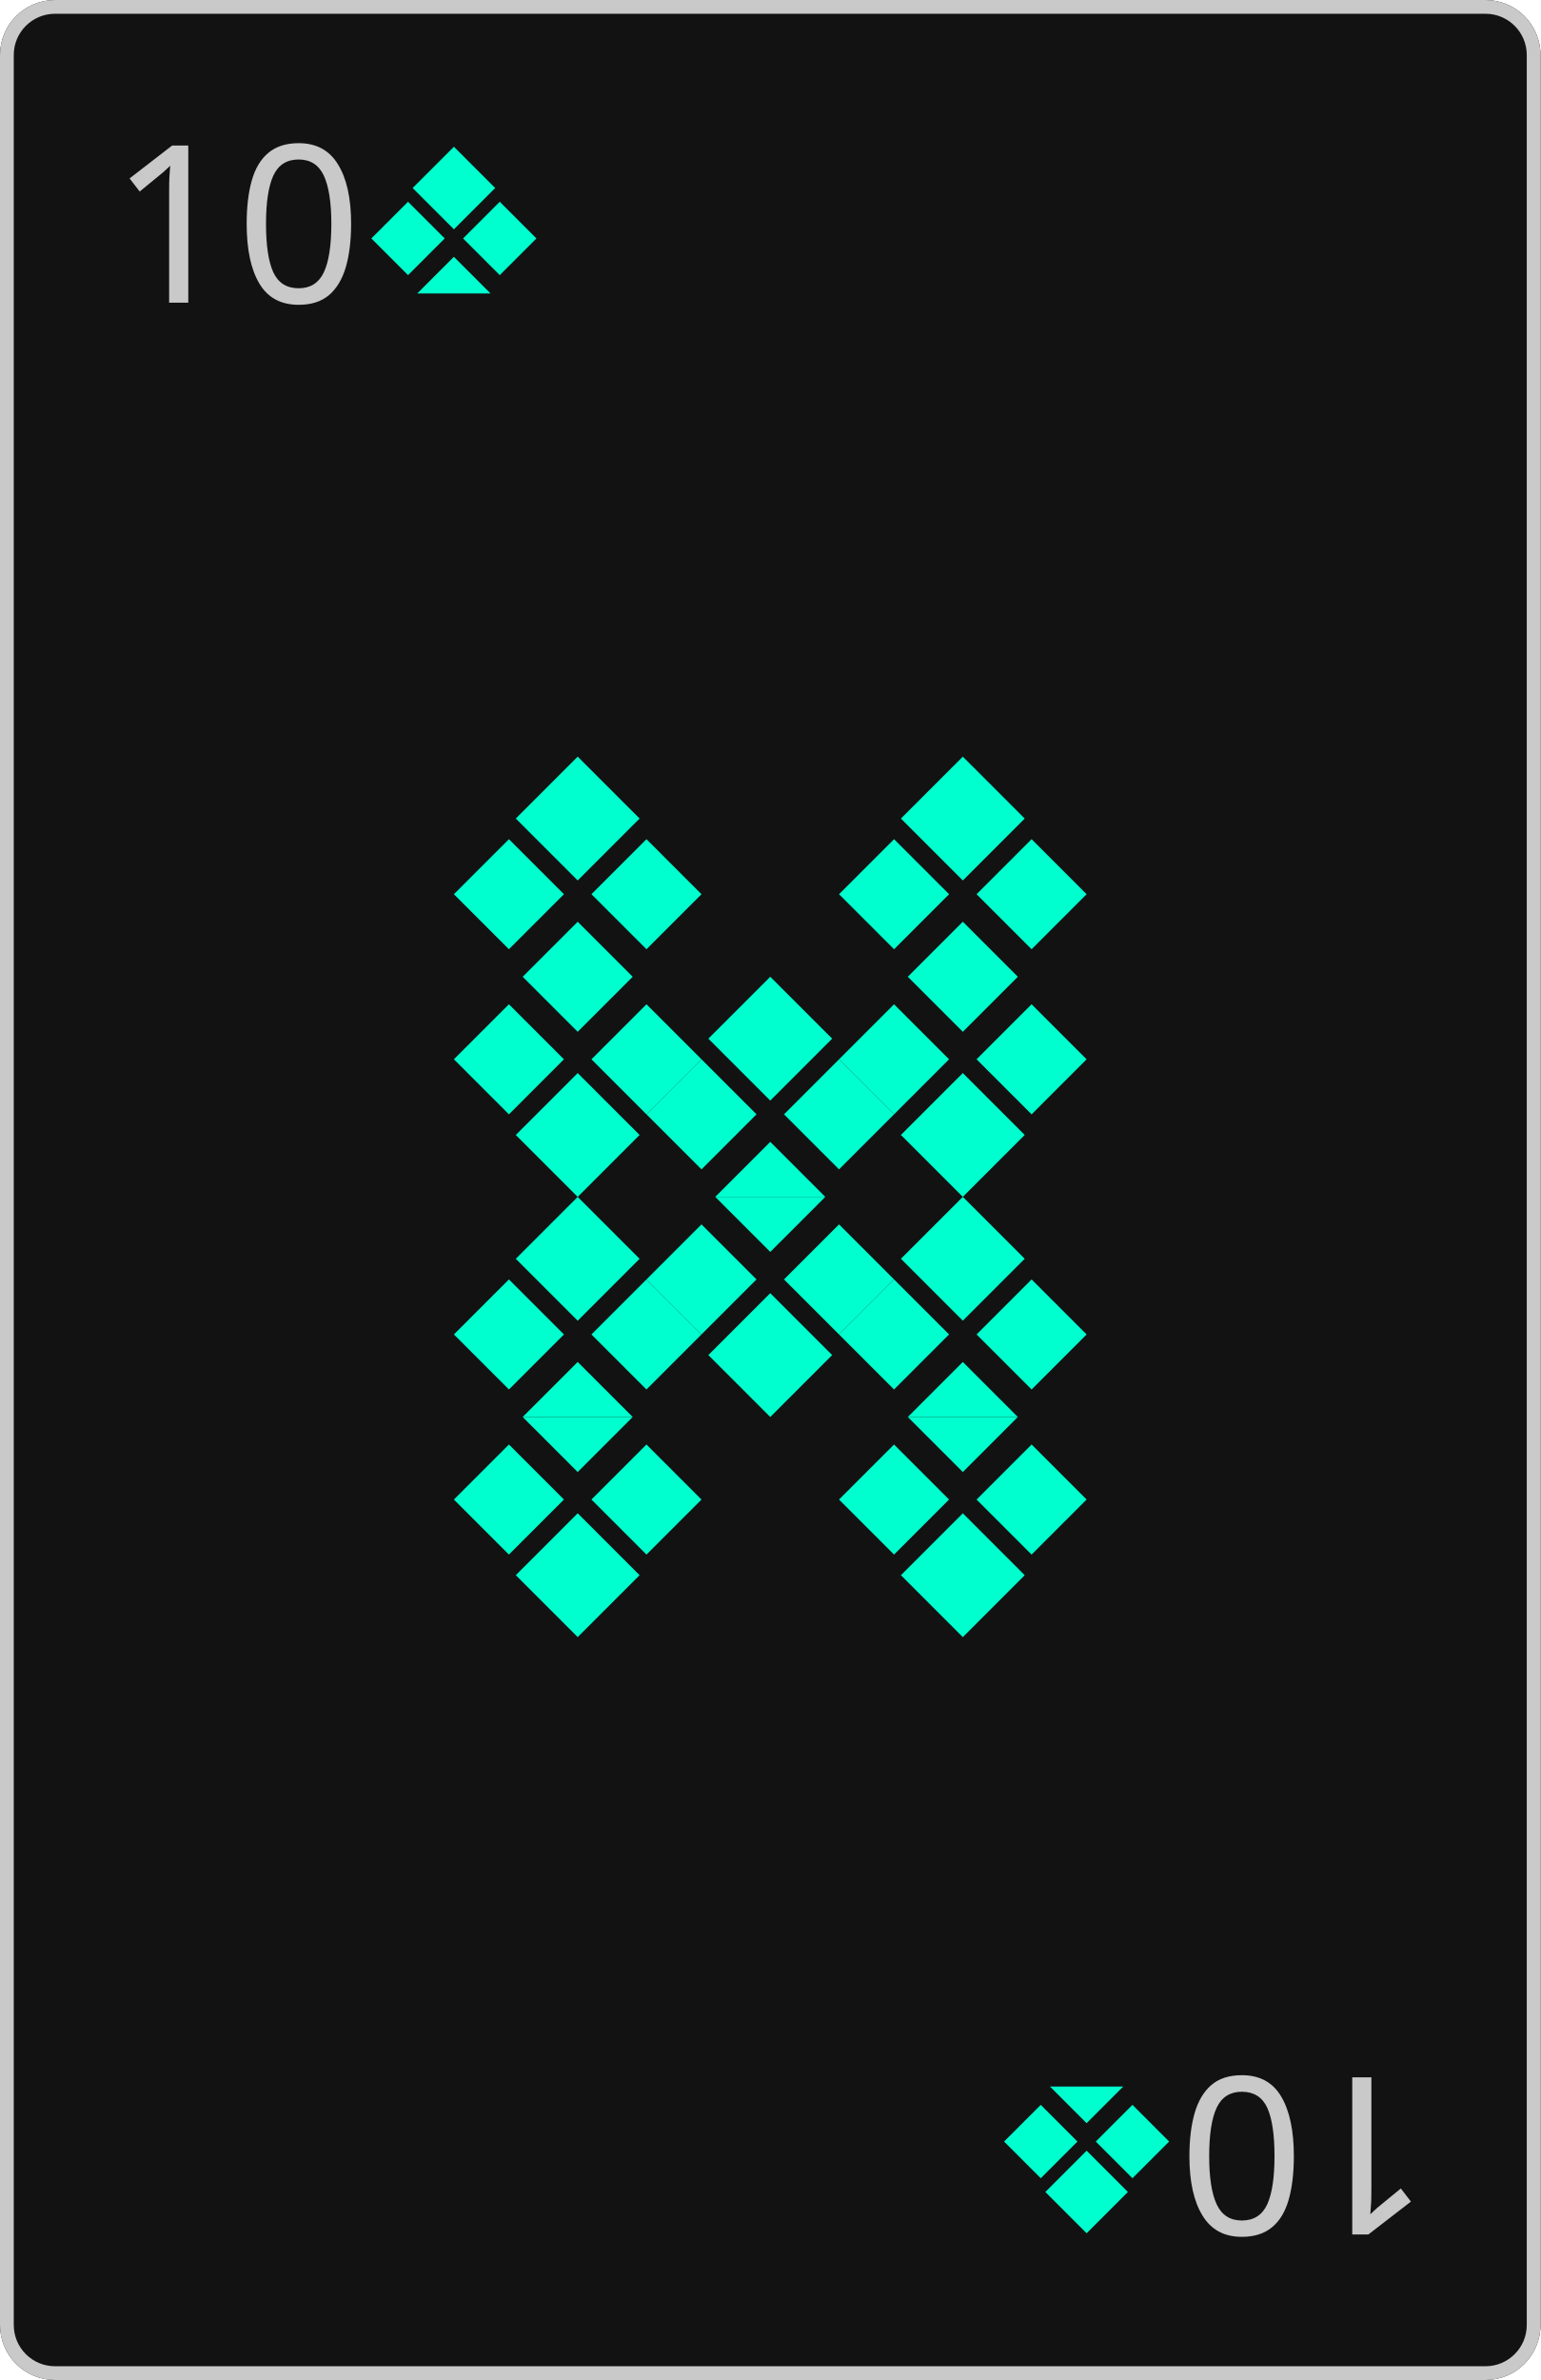
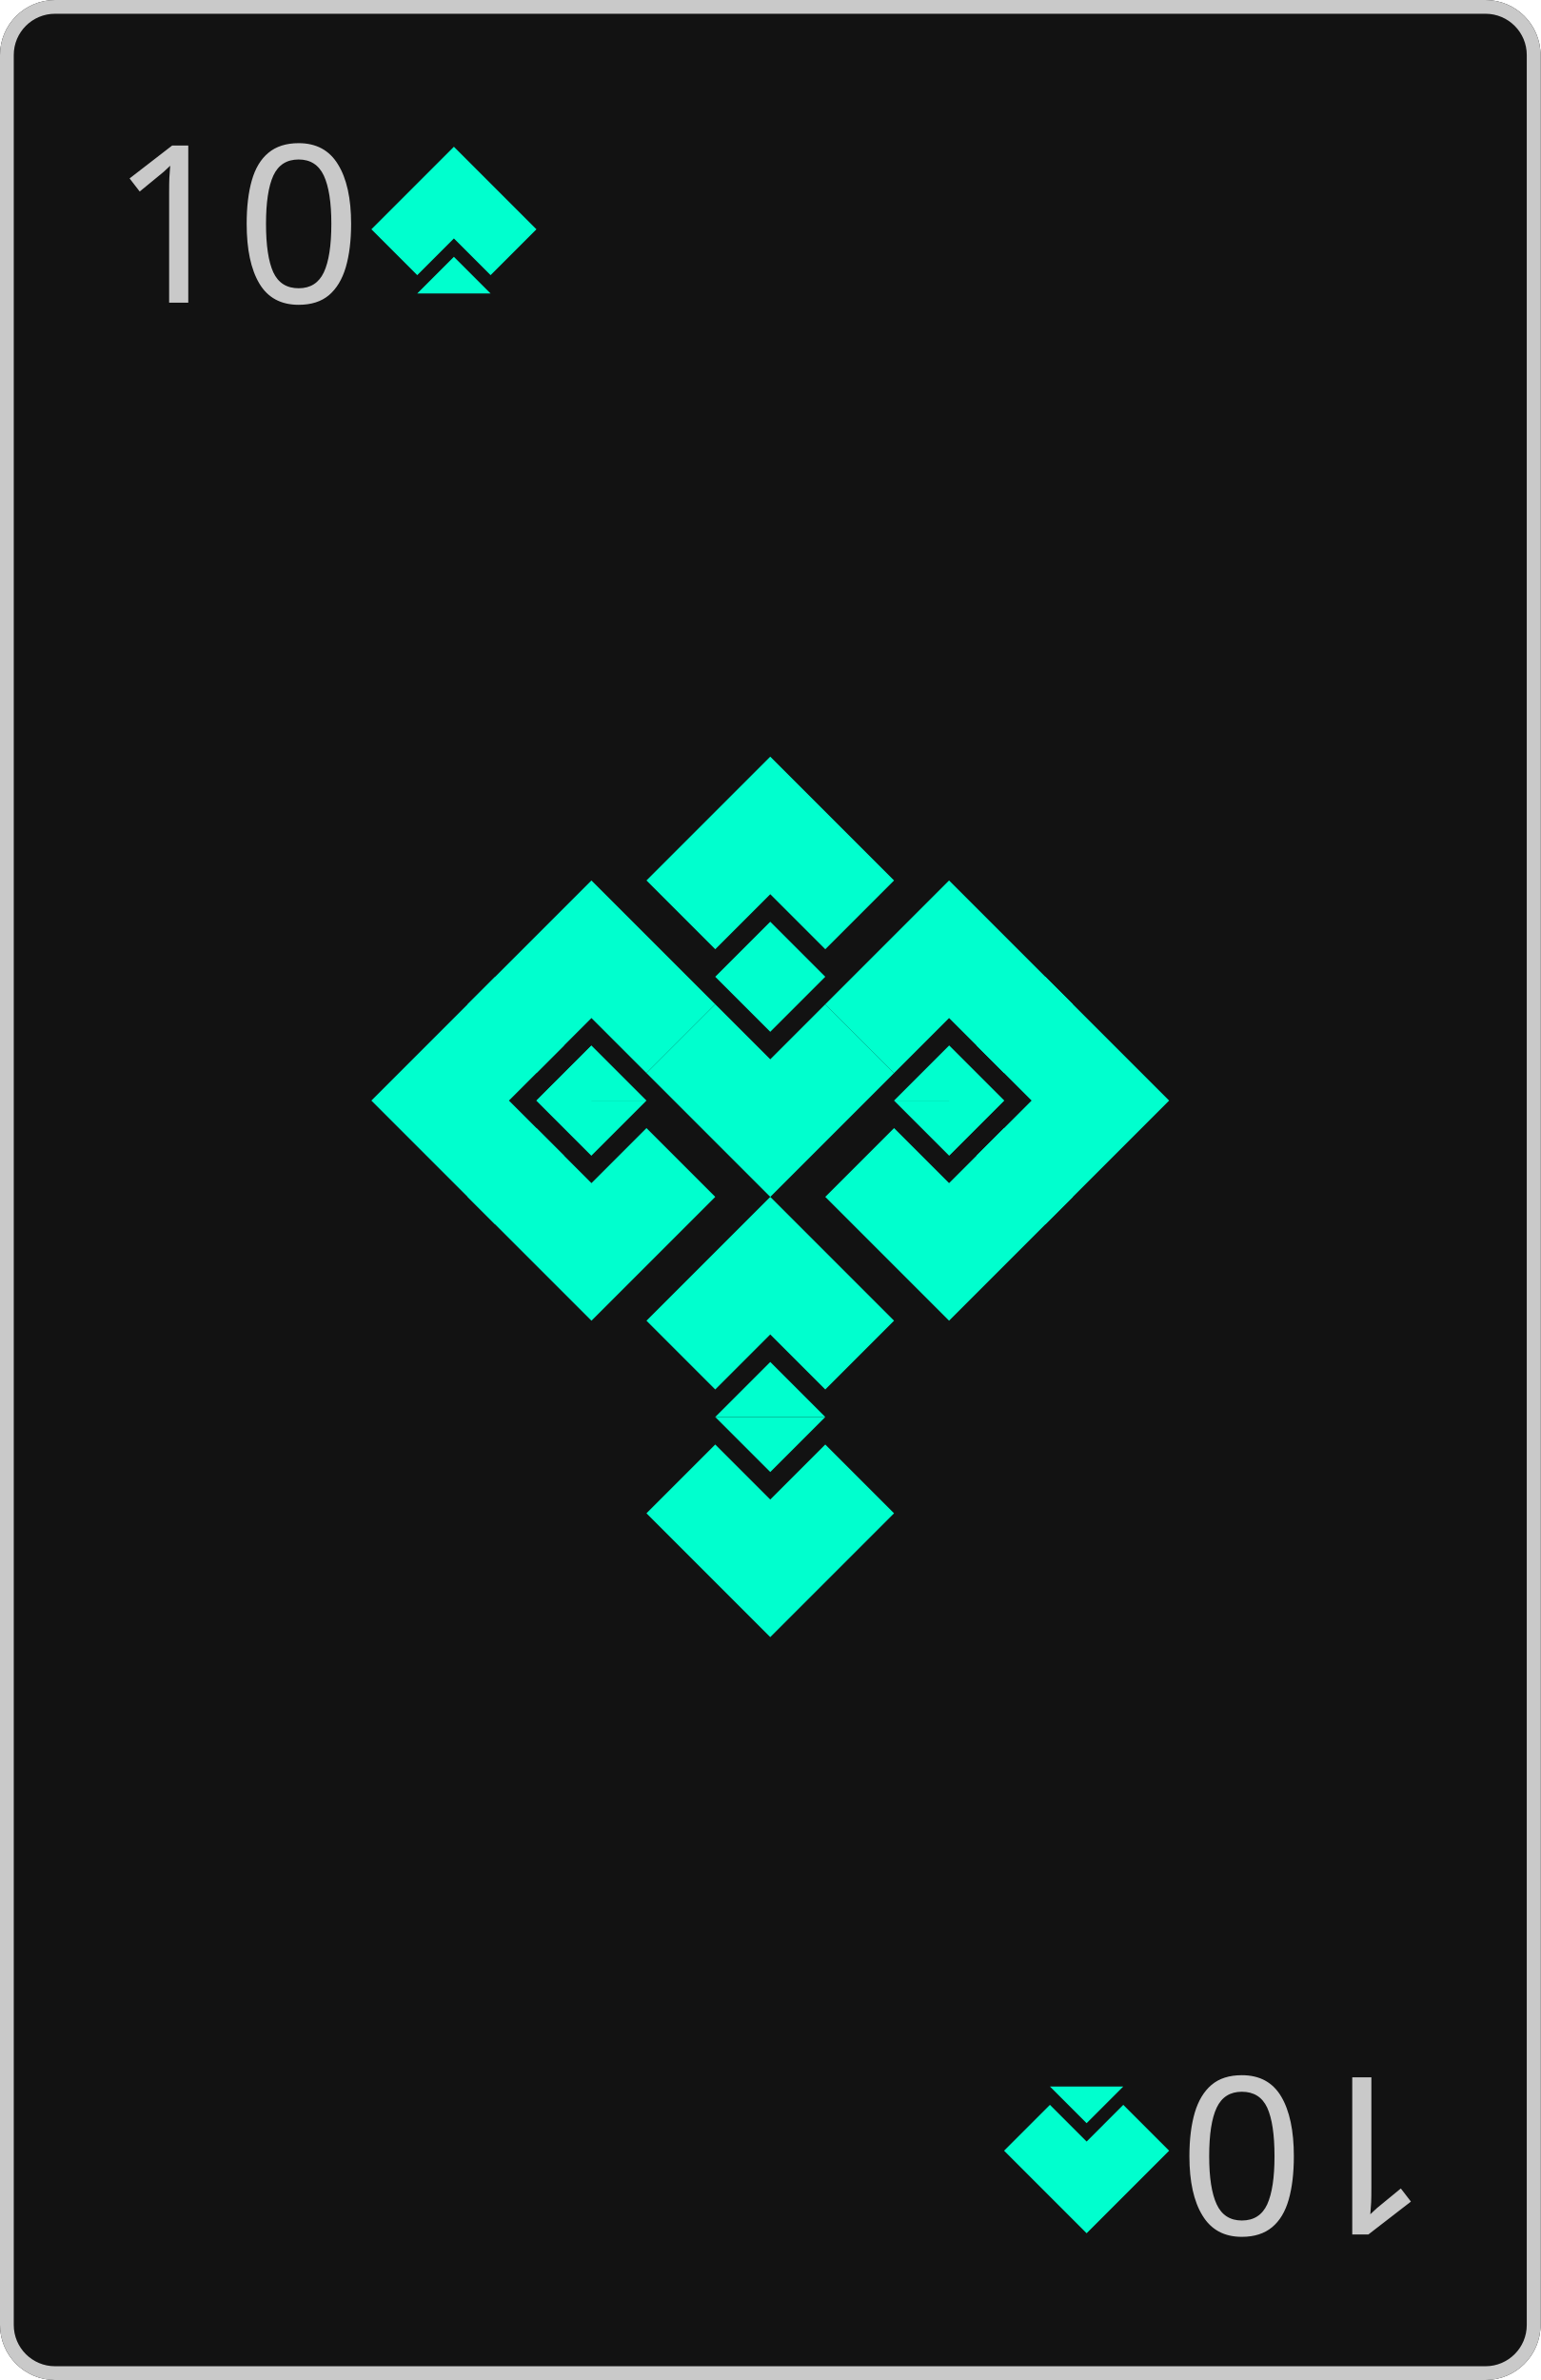
<svg xmlns="http://www.w3.org/2000/svg" width="112" height="173" viewBox="0 0 112 173">
  <defs>
    <style>.a{fill:none;}.b{fill:#121212;stroke:#c9c9c9;stroke-linejoin:bevel;}.c{fill:#c9c9c9;font-size:16px;font-family:PTSans-Regular, PT Sans;}.d{clip-path:url(#a);}.e{fill:#00ffce;}.f{clip-path:url(#c);}.g{stroke:none;}</style>
    <clipPath id="a">
      <rect class="a" width="16" height="16" />
    </clipPath>
    <clipPath id="c">
      <rect class="a" width="24" height="24" />
    </clipPath>
  </defs>
-   <g transform="translate(-1151 -281)">
-     <g transform="translate(959 219)">
-       <g class="b" transform="translate(192 62)">
-         <rect class="g" width="112" height="173" rx="4" />
-         <rect class="a" x="0.5" y="0.5" width="111" height="172" rx="3.5" />
-       </g>
-       <text class="c" transform="translate(200 84)">
-         <tspan x="0" y="0">10</tspan>
-       </text>
-       <text class="c" transform="translate(296 213) rotate(180)">
-         <tspan x="0" y="0">10</tspan>
-       </text>
+   <g transform="translate(-1151 -72)">
+     <g class="b" transform="translate(1151 72)">
+       <rect class="g" width="112" height="173" rx="4" />
+       <rect class="a" x="0.5" y="0.5" width="111" height="172" rx="3.5" />
    </g>
-     <g transform="translate(526 10)">
-       <g class="d" transform="translate(650 279)">
-         <rect class="e" width="4.243" height="4.243" transform="translate(5 5.667) rotate(-45)" />
-         <rect class="e" width="3.771" height="3.771" transform="translate(2 9.333) rotate(-45)" />
-         <rect class="e" width="3.771" height="3.771" transform="translate(8.667 9.333) rotate(-45)" />
-         <path class="e" d="M133,338.667l-2.667,2.667h5.333Z" transform="translate(-125 -328)" />
+     <text class="c" transform="translate(1159 94)">
+       <tspan x="0" y="0">10</tspan>
+     </text>
+     <text class="c" transform="translate(1255 223) rotate(180)">
+       <tspan x="0" y="0">10</tspan>
+     </text>
+     <g transform="translate(1082)">
+       <g class="d" transform="translate(94 80)">
+         <path class="e" d="M116.333,330.667l6,6L119,340l-2.667-2.667L113.667,340l-3.333-3.333Z" transform="translate(-108.333 -328)" />
+         <path class="e" d="M116.333,338.667l-2.667,2.667H119Z" transform="translate(-108.333 -328)" />
        <rect class="a" width="16" height="16" />
      </g>
-       <g class="d" transform="translate(712 436) rotate(180)">
-         <rect class="e" width="4.243" height="4.243" transform="translate(5 5.667) rotate(-45)" />
-         <rect class="e" width="3.771" height="3.771" transform="translate(2 9.333) rotate(-45)" />
-         <rect class="e" width="3.771" height="3.771" transform="translate(8.667 9.333) rotate(-45)" />
-         <path class="e" d="M133,338.667l-2.667,2.667h5.333Z" transform="translate(-125 -328)" />
+       <g class="d" transform="translate(156 237) rotate(180)">
+         <path class="e" d="M116.333,330.667l6,6L119,340l-2.667-2.667L113.667,340l-3.333-3.333Z" transform="translate(-108.333 -328)" />
+         <path class="e" d="M116.333,338.667l-2.667,2.667H119Z" transform="translate(-108.333 -328)" />
        <rect class="a" width="16" height="16" />
      </g>
    </g>
-     <g transform="translate(-1 -1)">
-       <g class="f" transform="translate(1196 349)">
-         <rect class="e" width="6.364" height="6.364" transform="translate(7.5 8.5) rotate(-45)" />
-         <rect class="e" width="5.657" height="5.657" transform="translate(3 14) rotate(-45)" />
-         <rect class="e" width="5.657" height="5.657" transform="translate(13 14) rotate(-45)" />
-         <path class="e" d="M146,306l-4,4h8Z" transform="translate(-134 -290)" />
-         <rect class="a" width="24" height="24" />
-       </g>
-       <g class="f" transform="translate(1182 333)">
-         <rect class="e" width="6.364" height="6.364" transform="translate(7.5 8.5) rotate(-45)" />
-         <rect class="e" width="5.657" height="5.657" transform="translate(3 14) rotate(-45)" />
-         <rect class="e" width="5.657" height="5.657" transform="translate(13 14) rotate(-45)" />
-         <path class="e" d="M146,306l-4,4h8Z" transform="translate(-134 -290)" />
-         <rect class="a" width="24" height="24" />
-       </g>
-       <g class="f" transform="translate(1182 365)">
-         <rect class="e" width="6.364" height="6.364" transform="translate(7.5 8.5) rotate(-45)" />
-         <rect class="e" width="5.657" height="5.657" transform="translate(3 14) rotate(-45)" />
-         <rect class="e" width="5.657" height="5.657" transform="translate(13 14) rotate(-45)" />
-         <path class="e" d="M146,306l-4,4h8Z" transform="translate(-134 -290)" />
-         <rect class="a" width="24" height="24" />
-       </g>
-       <g class="f" transform="translate(1234 373) rotate(180)">
-         <rect class="e" width="6.364" height="6.364" transform="translate(7.5 8.5) rotate(-45)" />
-         <rect class="e" width="5.657" height="5.657" transform="translate(3 14) rotate(-45)" />
-         <rect class="e" width="5.657" height="5.657" transform="translate(13 14) rotate(-45)" />
-         <path class="e" d="M146,306l-4,4h8Z" transform="translate(-134 -290)" />
-         <rect class="a" width="24" height="24" />
-       </g>
-       <g class="f" transform="translate(1234 405) rotate(180)">
-         <rect class="e" width="6.364" height="6.364" transform="translate(7.5 8.5) rotate(-45)" />
-         <rect class="e" width="5.657" height="5.657" transform="translate(3 14) rotate(-45)" />
-         <rect class="e" width="5.657" height="5.657" transform="translate(13 14) rotate(-45)" />
-         <path class="e" d="M146,306l-4,4h8Z" transform="translate(-134 -290)" />
-         <rect class="a" width="24" height="24" />
-       </g>
-       <g class="f" transform="translate(1210 333)">
-         <rect class="e" width="6.364" height="6.364" transform="translate(7.5 8.5) rotate(-45)" />
-         <rect class="e" width="5.657" height="5.657" transform="translate(3 14) rotate(-45)" />
-         <rect class="e" width="5.657" height="5.657" transform="translate(13 14) rotate(-45)" />
-         <path class="e" d="M146,306l-4,4h8Z" transform="translate(-134 -290)" />
-         <rect class="a" width="24" height="24" />
-       </g>
-       <g class="f" transform="translate(1210 365)">
-         <rect class="e" width="6.364" height="6.364" transform="translate(7.5 8.5) rotate(-45)" />
-         <rect class="e" width="5.657" height="5.657" transform="translate(3 14) rotate(-45)" />
-         <rect class="e" width="5.657" height="5.657" transform="translate(13 14) rotate(-45)" />
-         <path class="e" d="M146,306l-4,4h8Z" transform="translate(-134 -290)" />
-         <rect class="a" width="24" height="24" />
-       </g>
-       <g class="f" transform="translate(1220 389) rotate(180)">
-         <rect class="e" width="6.364" height="6.364" transform="translate(7.5 8.5) rotate(-45)" />
-         <rect class="e" width="5.657" height="5.657" transform="translate(3 14) rotate(-45)" />
-         <rect class="e" width="5.657" height="5.657" transform="translate(13 14) rotate(-45)" />
-         <path class="e" d="M146,306l-4,4h8Z" transform="translate(-134 -290)" />
-         <rect class="a" width="24" height="24" />
-       </g>
-       <g class="f" transform="translate(1206 373) rotate(180)">
-         <rect class="e" width="6.364" height="6.364" transform="translate(7.5 8.5) rotate(-45)" />
-         <rect class="e" width="5.657" height="5.657" transform="translate(3 14) rotate(-45)" />
-         <rect class="e" width="5.657" height="5.657" transform="translate(13 14) rotate(-45)" />
-         <path class="e" d="M146,306l-4,4h8Z" transform="translate(-134 -290)" />
-         <rect class="a" width="24" height="24" />
-       </g>
-       <g class="f" transform="translate(1206 405) rotate(180)">
-         <rect class="e" width="6.364" height="6.364" transform="translate(7.5 8.5) rotate(-45)" />
-         <rect class="e" width="5.657" height="5.657" transform="translate(3 14) rotate(-45)" />
-         <rect class="e" width="5.657" height="5.657" transform="translate(13 14) rotate(-45)" />
-         <path class="e" d="M146,306l-4,4h8Z" transform="translate(-134 -290)" />
-         <rect class="a" width="24" height="24" />
-       </g>
+     <g class="f" transform="translate(1174 164) rotate(-90)">
+       <path class="e" d="M121,294l9,9-5,5-4-4-4,4-5-5Z" transform="translate(-109 -290)" />
+       <path class="e" d="M121,306l-4,4h8Z" transform="translate(-109 -290)" />
+       <rect class="a" width="24" height="24" />
+     </g>
+     <g class="f" transform="translate(1240 140) rotate(90)">
+       <path class="e" d="M121,294l9,9-5,5-4-4-4,4-5-5Z" transform="translate(-109 -290)" />
+       <path class="e" d="M121,306l-4,4h8Z" transform="translate(-109 -290)" />
+       <rect class="a" width="24" height="24" />
+     </g>
+     <g class="f" transform="translate(1219 163) rotate(180)">
+       <path class="e" d="M121,294l9,9-5,5-4-4-4,4-5-5Z" transform="translate(-109 -290)" />
+       <path class="e" d="M121,306l-4,4h8Z" transform="translate(-109 -290)" />
+       <rect class="a" width="24" height="24" />
+     </g>
+     <g class="f" transform="translate(1219 195) rotate(180)">
+       <path class="e" d="M121,294l9,9-5,5-4-4-4,4-5-5Z" transform="translate(-109 -290)" />
+       <path class="e" d="M121,306l-4,4h8Z" transform="translate(-109 -290)" />
+       <rect class="a" width="24" height="24" />
+     </g>
+     <g class="f" transform="translate(1182 132)">
+       <path class="e" d="M121,294l9,9-5,5-4-4-4,4-5-5Z" transform="translate(-109 -290)" />
+       <path class="e" d="M121,306l-4,4h8Z" transform="translate(-109 -290)" />
+       <rect class="a" width="24" height="24" />
+     </g>
+     <g class="f" transform="translate(1232 172) rotate(180)">
+       <path class="e" d="M121,294l9,9-5,5-4-4-4,4-5-5Z" transform="translate(-109 -290)" />
+       <path class="e" d="M121,306l-4,4h8Z" transform="translate(-109 -290)" />
+       <rect class="a" width="24" height="24" />
+     </g>
+     <g class="f" transform="translate(1206 172) rotate(180)">
+       <path class="e" d="M121,294l9,9-5,5-4-4-4,4-5-5Z" transform="translate(-109 -290)" />
+       <path class="e" d="M121,306l-4,4h8Z" transform="translate(-109 -290)" />
+       <rect class="a" width="24" height="24" />
+     </g>
+     <g class="f" transform="translate(1208 132)">
+       <path class="e" d="M121,294l9,9-5,5-4-4-4,4-5-5Z" transform="translate(-109 -290)" />
+       <path class="e" d="M121,306l-4,4h8Z" transform="translate(-109 -290)" />
+       <rect class="a" width="24" height="24" />
+     </g>
+     <g class="f" transform="translate(1195 123)">
+       <path class="e" d="M121,294l9,9-5,5-4-4-4,4-5-5Z" transform="translate(-109 -290)" />
+       <path class="e" d="M121,306l-4,4h8Z" transform="translate(-109 -290)" />
+       <rect class="a" width="24" height="24" />
+     </g>
+     <g class="f" transform="translate(1195 155)">
+       <path class="e" d="M121,294l9,9-5,5-4-4-4,4-5-5Z" transform="translate(-109 -290)" />
+       <path class="e" d="M121,306l-4,4h8Z" transform="translate(-109 -290)" />
+       <rect class="a" width="24" height="24" />
    </g>
  </g>
</svg>
